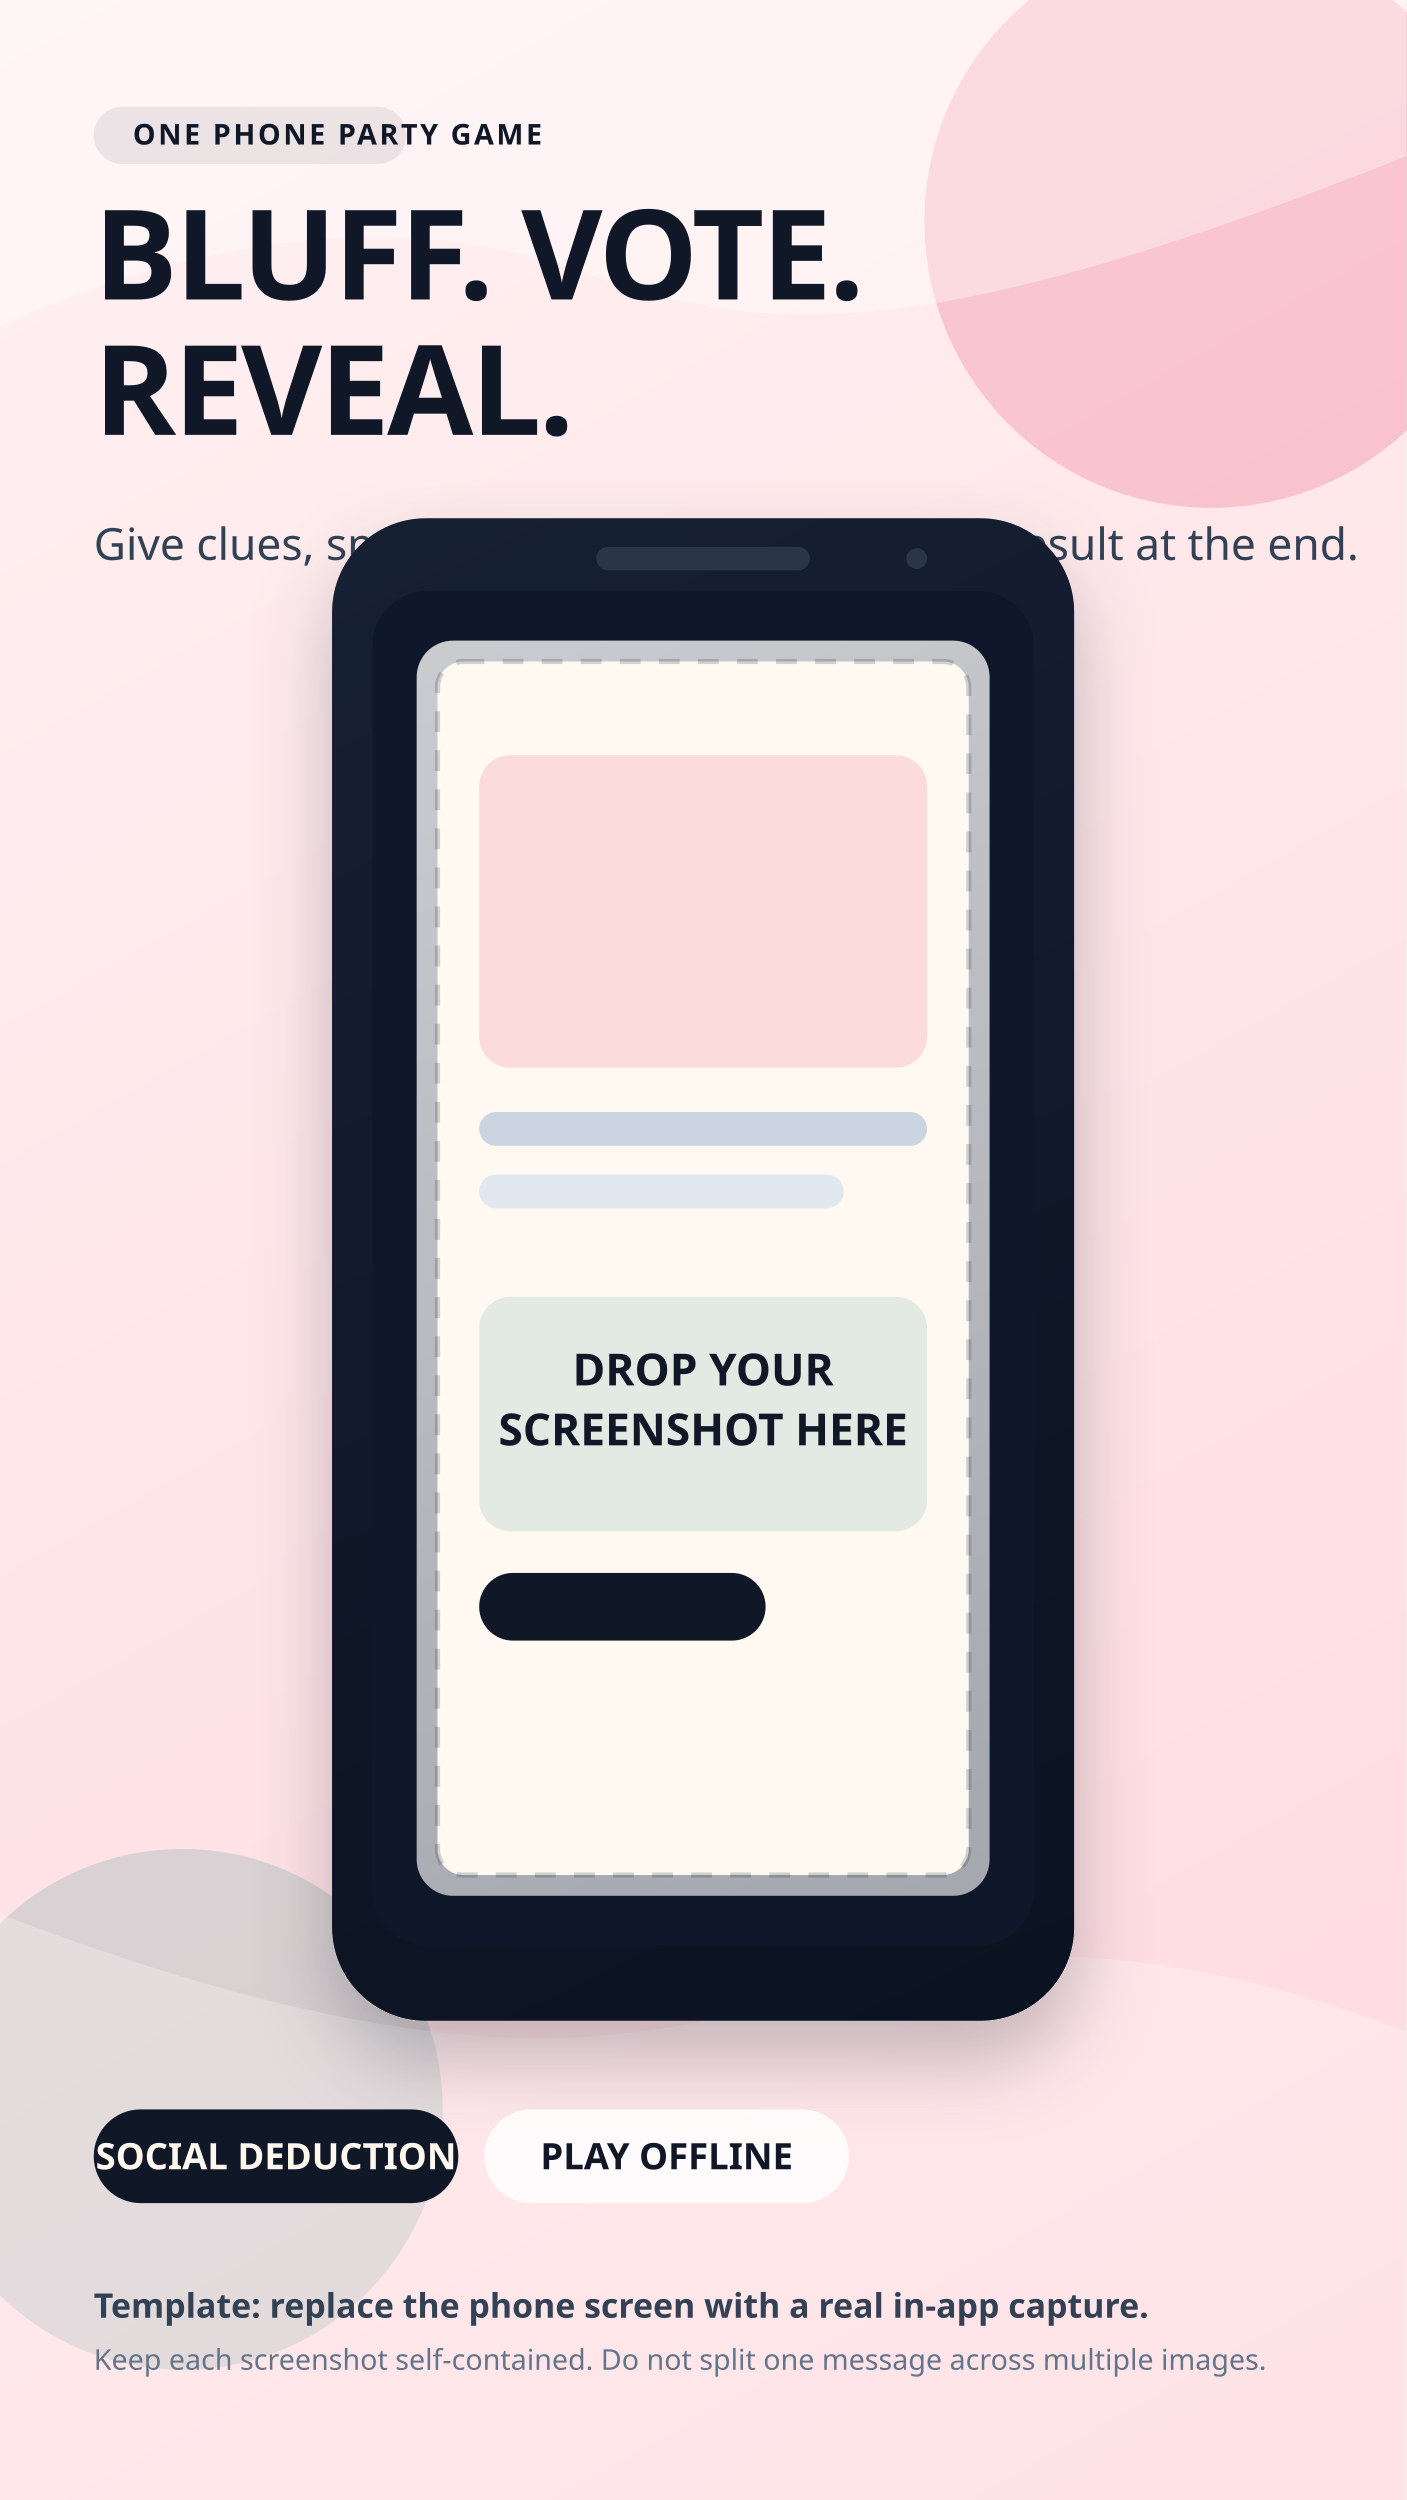
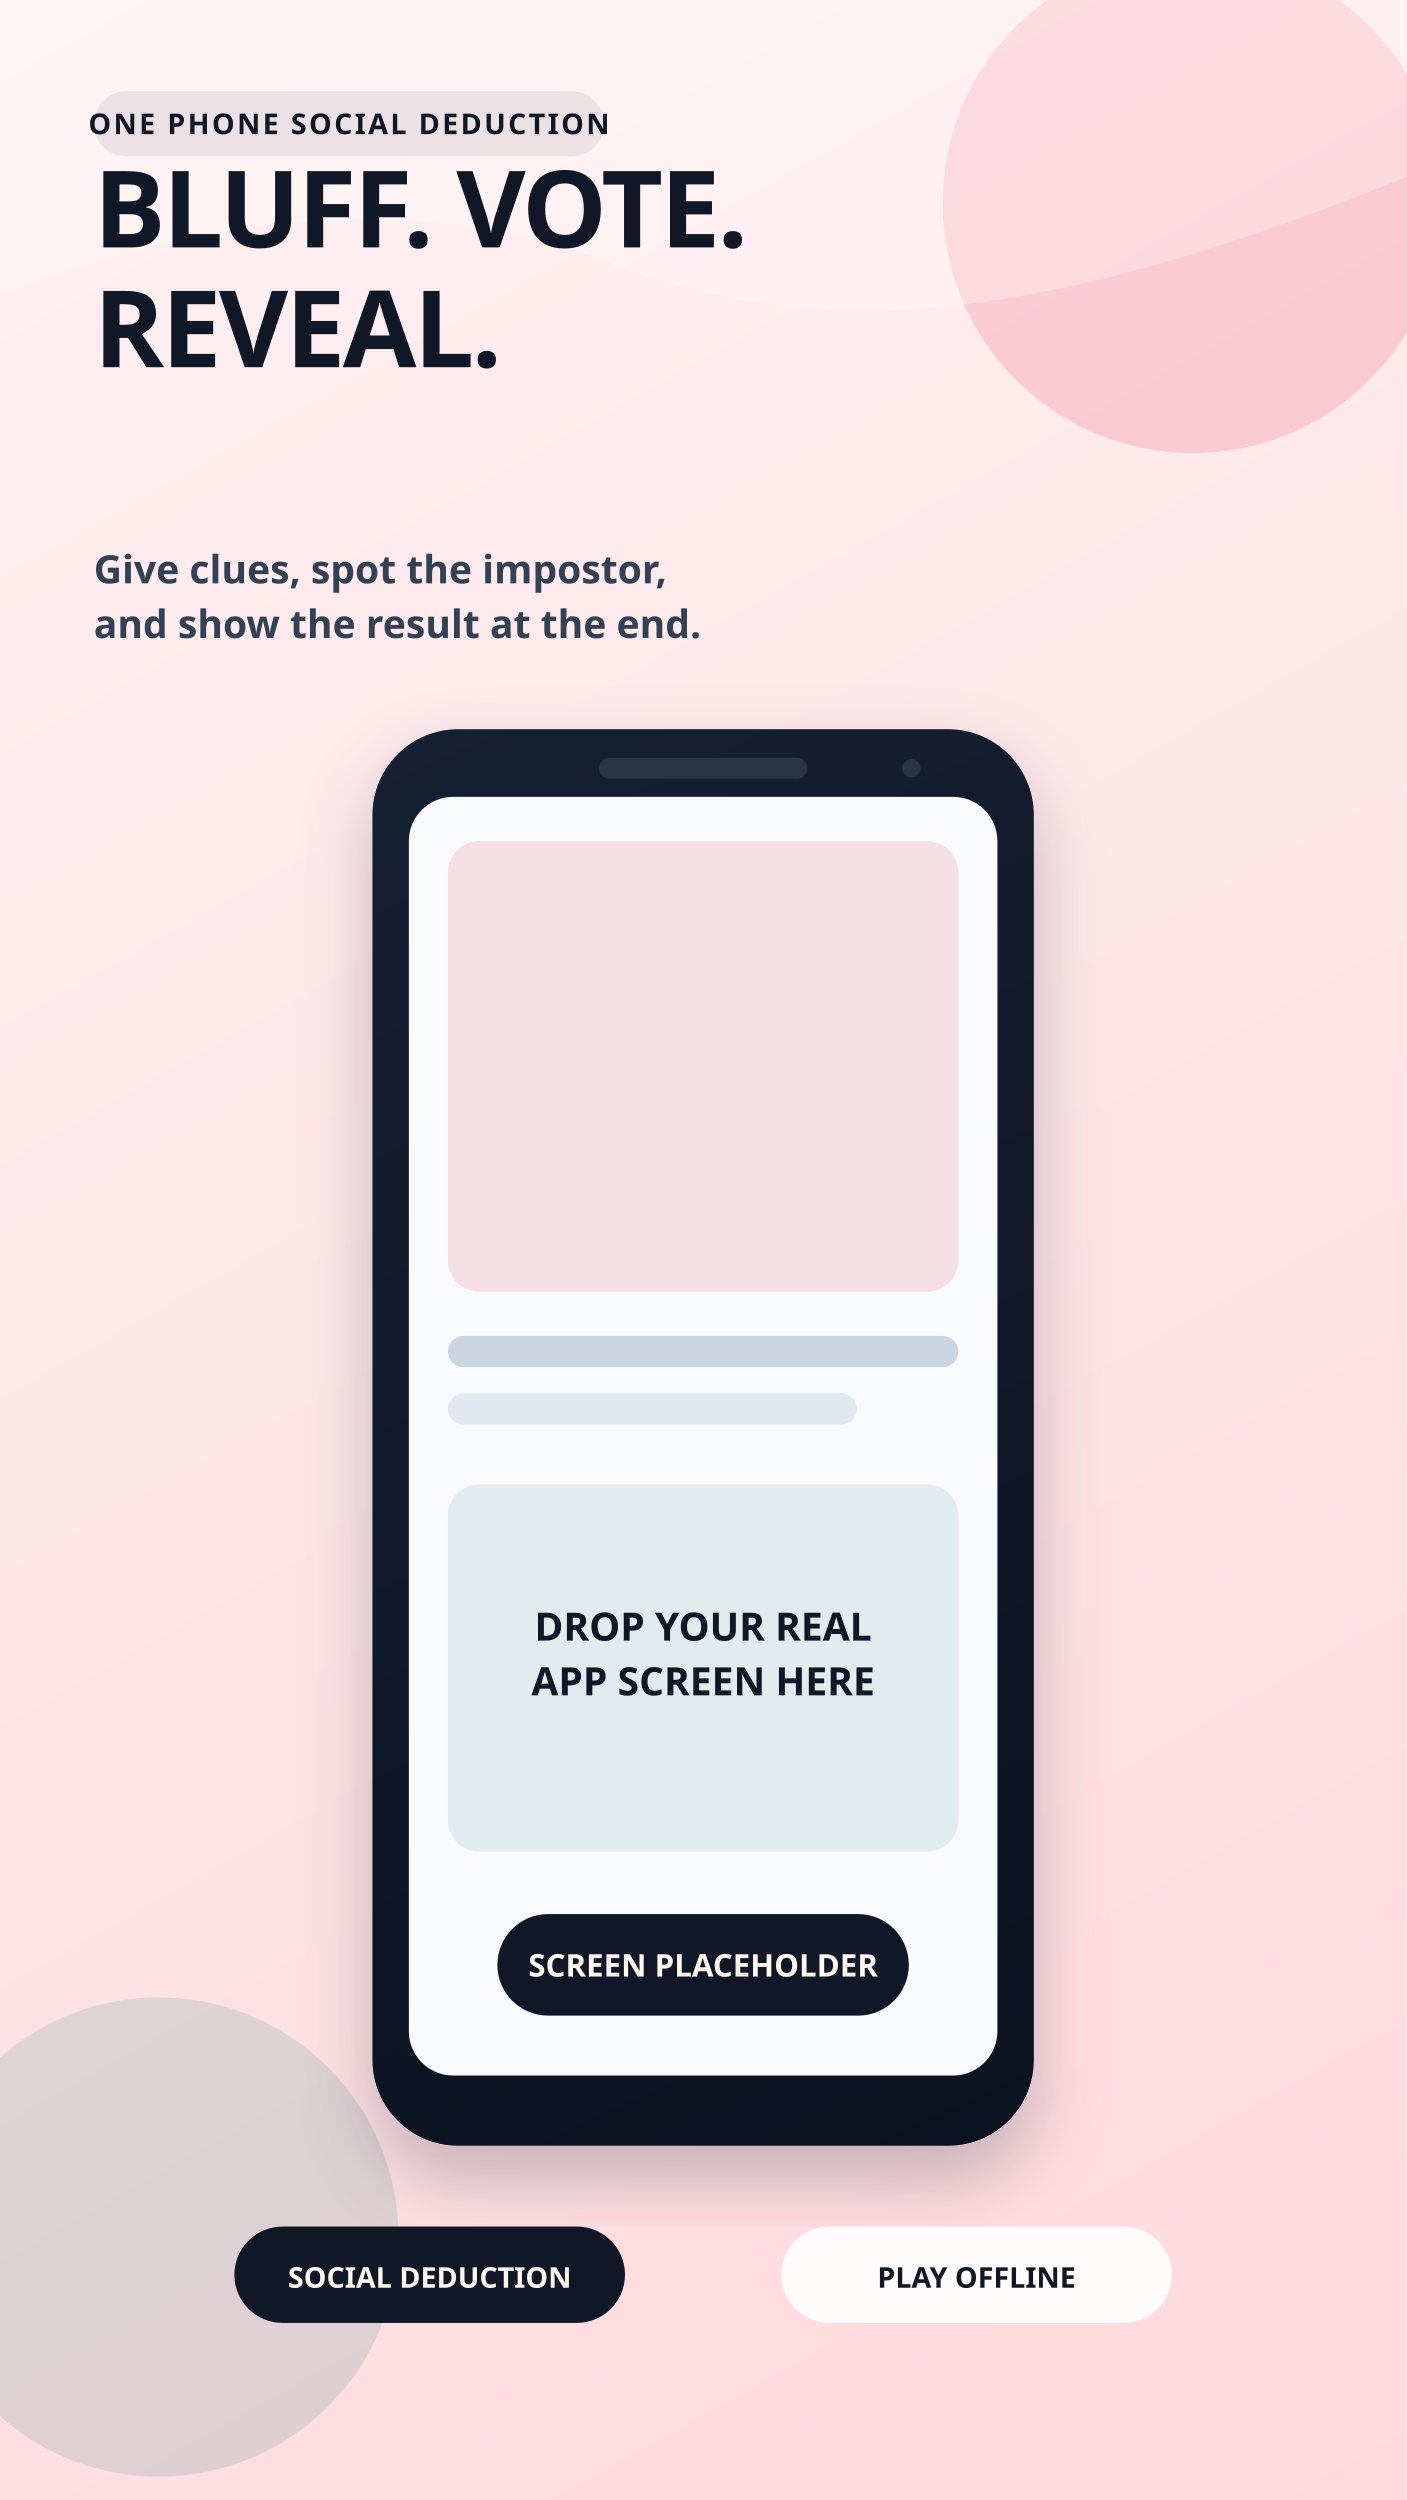
<svg xmlns="http://www.w3.org/2000/svg" width="1080" height="1920" viewBox="0 0 1080 1920" fill="none">
  <defs>
    <linearGradient id="bg" x1="0" y1="0" x2="1080" y2="1920" gradientUnits="userSpaceOnUse">
      <stop stop-color="#FFF1F2" />
      <stop offset="1" stop-color="#FFD9DE" />
    </linearGradient>
-     <linearGradient id="phoneShell" x1="275" y1="420" x2="805" y2="1540" gradientUnits="userSpaceOnUse">
+     <linearGradient id="phoneShell" x1="286" y1="560" x2="794" y2="1650" gradientUnits="userSpaceOnUse">
      <stop stop-color="#162033" />
      <stop offset="1" stop-color="#0B1220" />
    </linearGradient>
-     <linearGradient id="screenGlow" x1="320" y1="490" x2="760" y2="1460" gradientUnits="userSpaceOnUse">
-       <stop stop-color="#FFFFFF" stop-opacity="0.78" />
-       <stop offset="1" stop-color="#FFFFFF" stop-opacity="0.62" />
-     </linearGradient>
-     <filter id="shadow" x="195" y="368" width="690" height="1280" filterUnits="userSpaceOnUse" color-interpolation-filters="sRGB">
+     <filter id="shadow" x="220" y="510" width="640" height="1200" filterUnits="userSpaceOnUse" color-interpolation-filters="sRGB">
      <feFlood flood-opacity="0" result="BackgroundImageFix" />
      <feColorMatrix in="SourceAlpha" type="matrix" values="0 0 0 0 0 0 0 0 0 0 0 0 0 0 0 0 0 0 127 0" result="hardAlpha" />
-       <feOffset dy="30" />
-       <feGaussianBlur stdDeviation="30" />
+       <feOffset dy="26" />
+       <feGaussianBlur stdDeviation="28" />
      <feComposite in2="hardAlpha" operator="out" />
-       <feColorMatrix type="matrix" values="0 0 0 0 0.071 0 0 0 0 0.11 0 0 0 0 0.161 0 0 0 0.25 0" />
+       <feColorMatrix type="matrix" values="0 0 0 0 0.071 0 0 0 0 0.11 0 0 0 0 0.161 0 0 0 0.24 0" />
      <feBlend mode="normal" in2="BackgroundImageFix" result="effect1_dropShadow_1_1" />
      <feBlend mode="normal" in="SourceGraphic" in2="effect1_dropShadow_1_1" result="shape" />
    </filter>
  </defs>
  <rect width="1080" height="1920" fill="url(#bg)" />
-   <circle cx="930" cy="170" r="220" fill="#E11D48" fill-opacity="0.18" />
-   <circle cx="140" cy="1620" r="200" fill="#0F766E" fill-opacity="0.16" />
-   <path d="M0 250C160 180 310 160 450 210C595 262 725 261 1080 120V0H0V250Z" fill="#FFFFFF" fill-opacity="0.35" />
-   <path d="M1080 1560C910 1495 760 1485 620 1530C470 1580 315 1590 0 1470V1920H1080V1560Z" fill="#FFFFFF" fill-opacity="0.25" />
-   <rect x="72" y="82" width="240" height="44" rx="22" fill="#101827" fill-opacity="0.08" />
-   <text x="102" y="111" fill="#101827" font-family="Aptos, Bahnschrift, Segoe UI, sans-serif" font-size="22" font-weight="700" letter-spacing="2">ONE PHONE PARTY GAME</text>
-   <text x="72" y="230" fill="#101827" font-family="Aptos Display, Bahnschrift, Segoe UI, sans-serif" font-size="96" font-weight="800" letter-spacing="-2">BLUFF. VOTE.</text>
-   <text x="72" y="334" fill="#101827" font-family="Aptos Display, Bahnschrift, Segoe UI, sans-serif" font-size="96" font-weight="800" letter-spacing="-2">REVEAL.</text>
-   <text x="72" y="430" fill="#334155" font-family="Aptos, Bahnschrift, Segoe UI, sans-serif" font-size="34" font-weight="500">Give clues, spot the impostor, and show the result at the end.</text>
+   <circle cx="916" cy="156" r="192" fill="#E11D48" fill-opacity="0.15" />
+   <circle cx="122" cy="1718" r="184" fill="#0F766E" fill-opacity="0.14" />
+   <path d="M0 226C168 162 322 148 468 202C624 260 784 256 1080 136V0H0V226Z" fill="#FFFFFF" fill-opacity="0.28" />
+   <rect x="72" y="70" width="392" height="50" rx="25" fill="#101827" fill-opacity="0.08" />
+   <text x="268" y="103" text-anchor="middle" fill="#101827" font-family="Aptos, Bahnschrift, Segoe UI, sans-serif" font-size="22" font-weight="800" letter-spacing="1.8">ONE PHONE SOCIAL DEDUCTION</text>
+   <text x="72" y="190" fill="#101827" font-family="Aptos Display, Bahnschrift, Segoe UI, sans-serif" font-size="82" font-weight="800" letter-spacing="-2">BLUFF. VOTE.</text>
+   <text x="72" y="282" fill="#101827" font-family="Aptos Display, Bahnschrift, Segoe UI, sans-serif" font-size="82" font-weight="800" letter-spacing="-2">REVEAL.</text>
+   <text x="72" y="448" fill="#334155" font-family="Aptos, Bahnschrift, Segoe UI, sans-serif" font-size="30" font-weight="600">Give clues, spot the impostor,</text>
+   <text x="72" y="490" fill="#334155" font-family="Aptos, Bahnschrift, Segoe UI, sans-serif" font-size="30" font-weight="600">and show the result at the end.</text>
  <g filter="url(#shadow)">
-     <rect x="255" y="398" width="570" height="1154" rx="72" fill="url(#phoneShell)" />
-     <rect x="286" y="454" width="508" height="1040" rx="42" fill="#0F172A" />
-     <rect x="458" y="420" width="164" height="18" rx="9" fill="#2A3548" />
-     <circle cx="704" cy="429" r="8" fill="#2A3548" />
-     <g id="screen-slot">
-       <rect x="320" y="492" width="440" height="964" rx="28" fill="url(#screenGlow)" />
-       <rect x="336" y="508" width="408" height="932" rx="20" fill="#FFF9F2" stroke="#0F172A" stroke-opacity="0.18" stroke-width="4" stroke-dasharray="16 14" />
-       <rect x="368" y="580" width="344" height="240" rx="24" fill="#E11D48" fill-opacity="0.14" />
-       <rect x="368" y="854" width="344" height="26" rx="13" fill="#CBD5E1" />
-       <rect x="368" y="902" width="280" height="26" rx="13" fill="#E2E8F0" />
-       <rect x="368" y="996" width="344" height="180" rx="24" fill="#0F766E" fill-opacity="0.12" />
-       <rect x="368" y="1208" width="220" height="52" rx="26" fill="#101827" />
-       <text x="540" y="1064" text-anchor="middle" fill="#101827" font-family="Aptos, Bahnschrift, Segoe UI, sans-serif" font-size="34" font-weight="800">DROP YOUR</text>
-       <text x="540" y="1110" text-anchor="middle" fill="#101827" font-family="Aptos, Bahnschrift, Segoe UI, sans-serif" font-size="34" font-weight="800">SCREENSHOT HERE</text>
-     </g>
+     <rect x="286" y="560" width="508" height="1088" rx="66" fill="url(#phoneShell)" />
+     <rect x="314" y="612" width="452" height="982" rx="34" fill="#F8FAFC" />
+     <rect x="460" y="582" width="160" height="16" rx="8" fill="#283548" />
+     <circle cx="700" cy="590" r="7" fill="#283548" />
+     <rect x="344" y="646" width="392" height="346" rx="24" fill="#E11D48" fill-opacity="0.12" />
+     <rect x="344" y="1026" width="392" height="24" rx="12" fill="#CBD5E1" />
+     <rect x="344" y="1070" width="314" height="24" rx="12" fill="#E2E8F0" />
+     <rect x="344" y="1140" width="392" height="282" rx="24" fill="#0F766E" fill-opacity="0.10" />
+     <rect x="382" y="1470" width="316" height="78" rx="39" fill="#101827" />
+     <text x="540" y="1260" text-anchor="middle" fill="#101827" font-family="Aptos, Bahnschrift, Segoe UI, sans-serif" font-size="30" font-weight="800">DROP YOUR REAL</text>
+     <text x="540" y="1302" text-anchor="middle" fill="#101827" font-family="Aptos, Bahnschrift, Segoe UI, sans-serif" font-size="30" font-weight="800">APP SCREEN HERE</text>
+     <text x="540" y="1518" text-anchor="middle" fill="#FFF7ED" font-family="Aptos, Bahnschrift, Segoe UI, sans-serif" font-size="24" font-weight="800">SCREEN PLACEHOLDER</text>
  </g>
-   <rect x="72" y="1620" width="280" height="72" rx="36" fill="#101827" />
-   <text x="212" y="1666" text-anchor="middle" fill="#FFF7ED" font-family="Aptos, Bahnschrift, Segoe UI, sans-serif" font-size="28" font-weight="800">SOCIAL DEDUCTION</text>
-   <rect x="372" y="1620" width="280" height="72" rx="36" fill="#FFFFFF" fill-opacity="0.84" />
-   <text x="512" y="1666" text-anchor="middle" fill="#101827" font-family="Aptos, Bahnschrift, Segoe UI, sans-serif" font-size="28" font-weight="800">PLAY OFFLINE</text>
-   <text x="72" y="1780" fill="#334155" font-family="Aptos, Bahnschrift, Segoe UI, sans-serif" font-size="26" font-weight="600">Template: replace the phone screen with a real in-app capture.</text>
-   <text x="72" y="1820" fill="#64748B" font-family="Aptos, Bahnschrift, Segoe UI, sans-serif" font-size="22" font-weight="500">Keep each screenshot self-contained. Do not split one message across multiple images.</text>
+   <rect x="180" y="1710" width="300" height="74" rx="37" fill="#101827" />
+   <text x="330" y="1757" text-anchor="middle" fill="#FFF7ED" font-family="Aptos, Bahnschrift, Segoe UI, sans-serif" font-size="22" font-weight="800">SOCIAL DEDUCTION</text>
+   <rect x="600" y="1710" width="300" height="74" rx="37" fill="#FFFFFF" fill-opacity="0.88" />
+   <text x="750" y="1757" text-anchor="middle" fill="#101827" font-family="Aptos, Bahnschrift, Segoe UI, sans-serif" font-size="22" font-weight="800">PLAY OFFLINE</text>
</svg>
